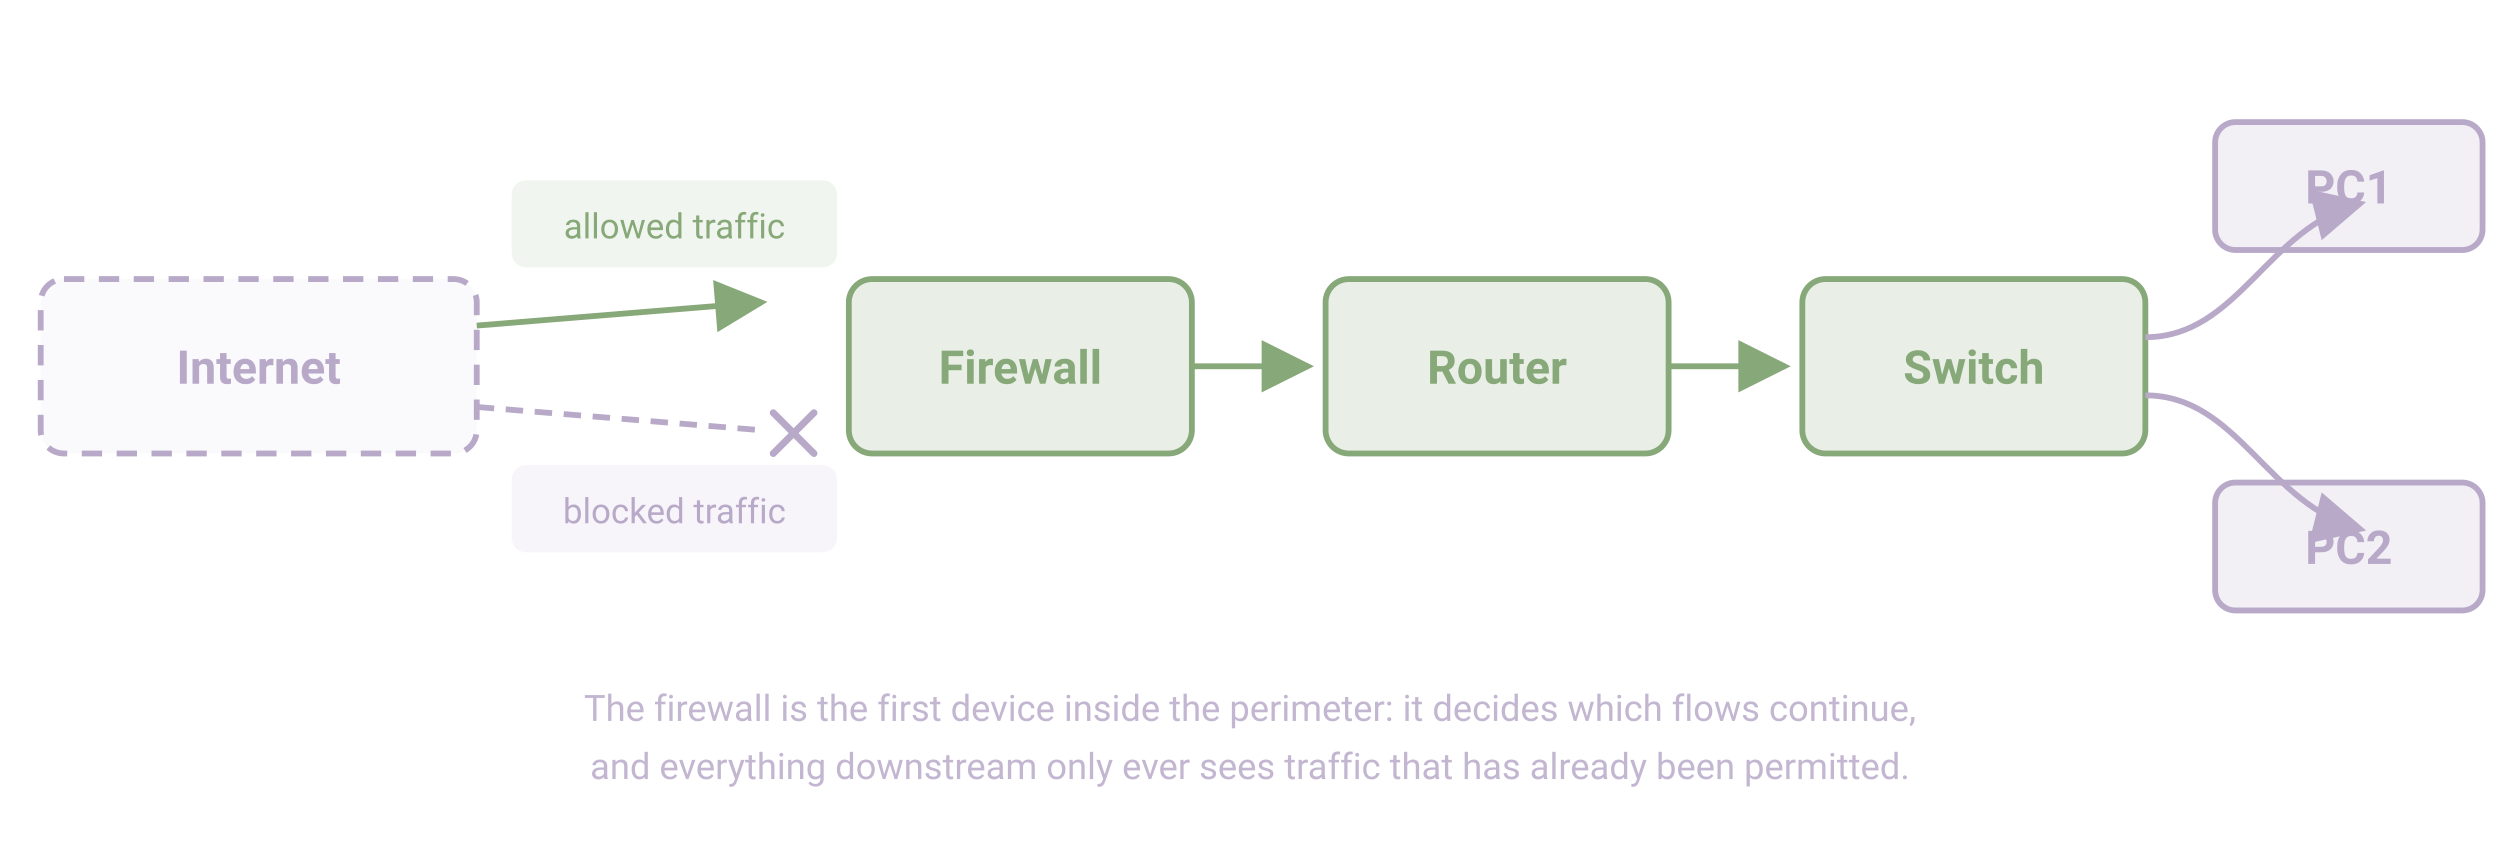
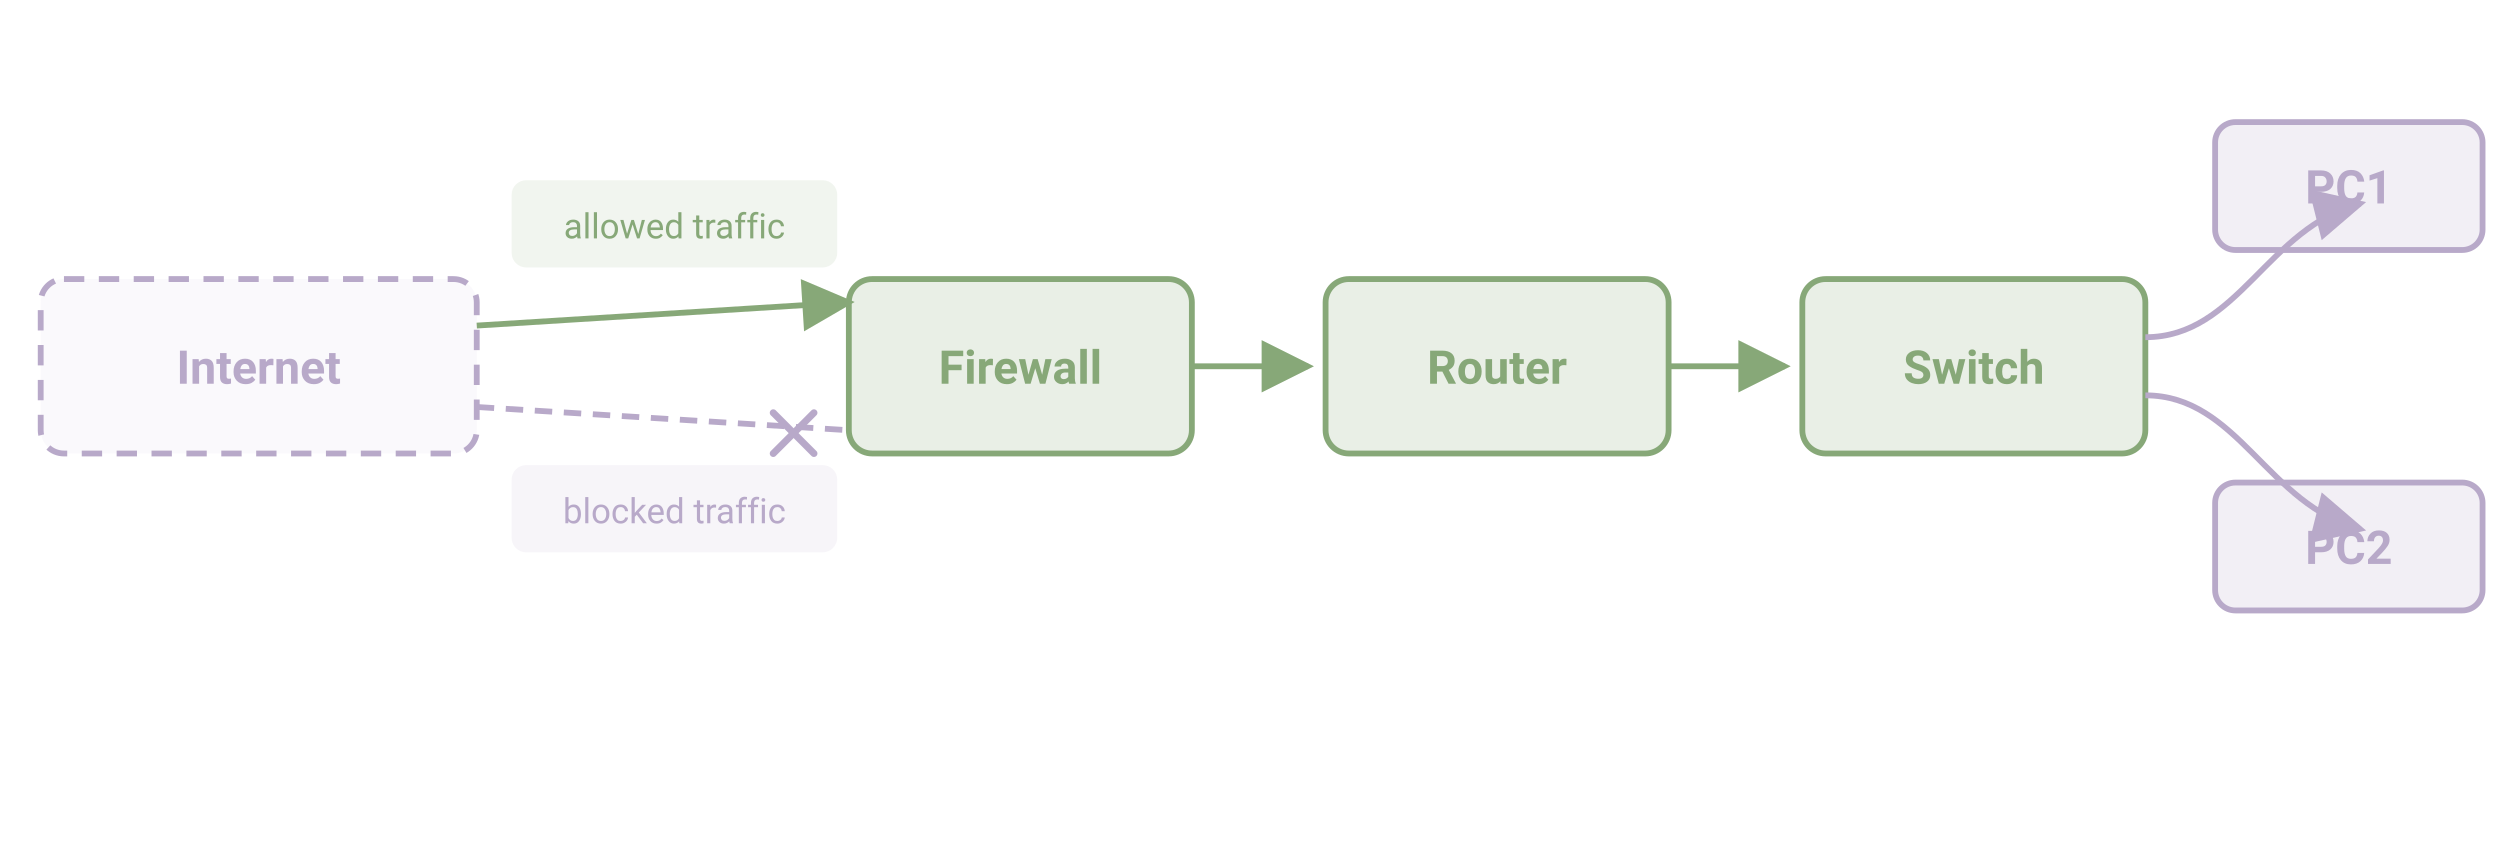
<svg xmlns="http://www.w3.org/2000/svg" width="860" height="290" viewBox="0 0 860 290" role="img" aria-labelledby="t d">
  <defs>
    <marker id="as" markerWidth="9" markerHeight="9" refX="8" refY="4.5" orient="auto">
      <path d="M0,0 L9,4.5 L0,9 Z" fill="#87A878" />
    </marker>
    <marker id="al" markerWidth="9" markerHeight="9" refX="8" refY="4.5" orient="auto">
      <path d="M0,0 L9,4.5 L0,9 Z" fill="#B8A9C9" />
    </marker>
  </defs>
  <style>
 text{font-family:'Segoe UI',system-ui,-apple-system,Roboto,Arial,sans-serif}
 .dev{fill:#87A878;fill-opacity:.18;stroke:#87A878;stroke-width:2}
 .host{fill:#B8A9C9;fill-opacity:.18;stroke:#B8A9C9;stroke-width:2}
 .dim{fill:#B8A9C9;fill-opacity:.07;stroke:#B8A9C9;stroke-width:2;stroke-dasharray:7 5}
 .ext{fill:#B8A9C9;fill-opacity:.07;stroke:#B8A9C9;stroke-width:2;stroke-dasharray:7 5}
 .chip{fill:#87A878;fill-opacity:.12;stroke:none}
 .chipl{fill:#B8A9C9;fill-opacity:.12;stroke:none}
 .nd{font-size:16px;font-weight:600;fill:#87A878}
 .nh{font-size:16px;font-weight:600;fill:#B8A9C9}
 .el{font-size:12px;fill:#87A878}
 .elh{font-size:12px;fill:#B8A9C9}
 .note{font-size:12.5px;fill:#B8A9C9}
 .nt{font-size:13px;font-weight:600;fill:#B8A9C9}
</style>
  <rect class="ext" x="14" y="96" width="150" height="60" rx="8" />
  <text class="nh" x="89" y="132" text-anchor="middle">Internet</text>
-   <path d="M164 112 L262 104" fill="none" stroke="#87A878" stroke-width="2" marker-end="url(#as)" />
-   <path d="M164 140 L262 148" fill="none" stroke="#B8A9C9" stroke-width="2" stroke-dasharray="6 4" />
+   <path d="M164 112 L292 104" fill="none" stroke="#87A878" stroke-width="2" marker-end="url(#as)" />
+   <path d="M164 140 L292 148" fill="none" stroke="#B8A9C9" stroke-width="2" stroke-dasharray="6 4" />
  <rect class="chip" x="176" y="62" width="112" height="30" rx="5" />
  <text class="el" x="232" y="82" text-anchor="middle">allowed traffic</text>
  <rect class="chipl" x="176" y="160" width="112" height="30" rx="5" />
  <text class="elh" x="232" y="180" text-anchor="middle">blocked traffic</text>
  <g stroke="#B8A9C9" stroke-width="2.4" stroke-linecap="round">
    <line x1="266" y1="142" x2="280" y2="156" />
    <line x1="280" y1="142" x2="266" y2="156" />
  </g>
  <rect class="dev" x="292" y="96" width="118" height="60" rx="8" />
  <text class="nd" x="351" y="132" text-anchor="middle">Firewall</text>
  <line x1="410" y1="126" x2="450" y2="126" stroke="#87A878" stroke-width="2" marker-end="url(#as)" />
  <rect class="dev" x="456" y="96" width="118" height="60" rx="8" />
  <text class="nd" x="515" y="132" text-anchor="middle">Router</text>
  <line x1="574" y1="126" x2="614" y2="126" stroke="#87A878" stroke-width="2" marker-end="url(#as)" />
  <rect class="dev" x="620" y="96" width="118" height="60" rx="8" />
  <text class="nd" x="679" y="132" text-anchor="middle">Switch</text>
  <path d="M738 116 C770 116 780 78 812 70" fill="none" stroke="#B8A9C9" stroke-width="2" marker-end="url(#al)" />
  <path d="M738 136 C770 136 780 174 812 182" fill="none" stroke="#B8A9C9" stroke-width="2" marker-end="url(#al)" />
  <rect class="host" x="762" y="42" width="92" height="44" rx="7" />
  <text class="nh" x="808" y="70" text-anchor="middle">PC1</text>
  <rect class="host" x="762" y="166" width="92" height="44" rx="7" />
  <text class="nh" x="808" y="194" text-anchor="middle">PC2</text>
-   <text class="note" x="430" y="248" text-anchor="middle" fill-opacity=".85">The firewall is the first device inside the perimeter: it decides which flows continue,</text>
-   <text class="note" x="430" y="268" text-anchor="middle" fill-opacity=".85">and everything downstream only ever sees traffic that has already been permitted.</text>
</svg>
